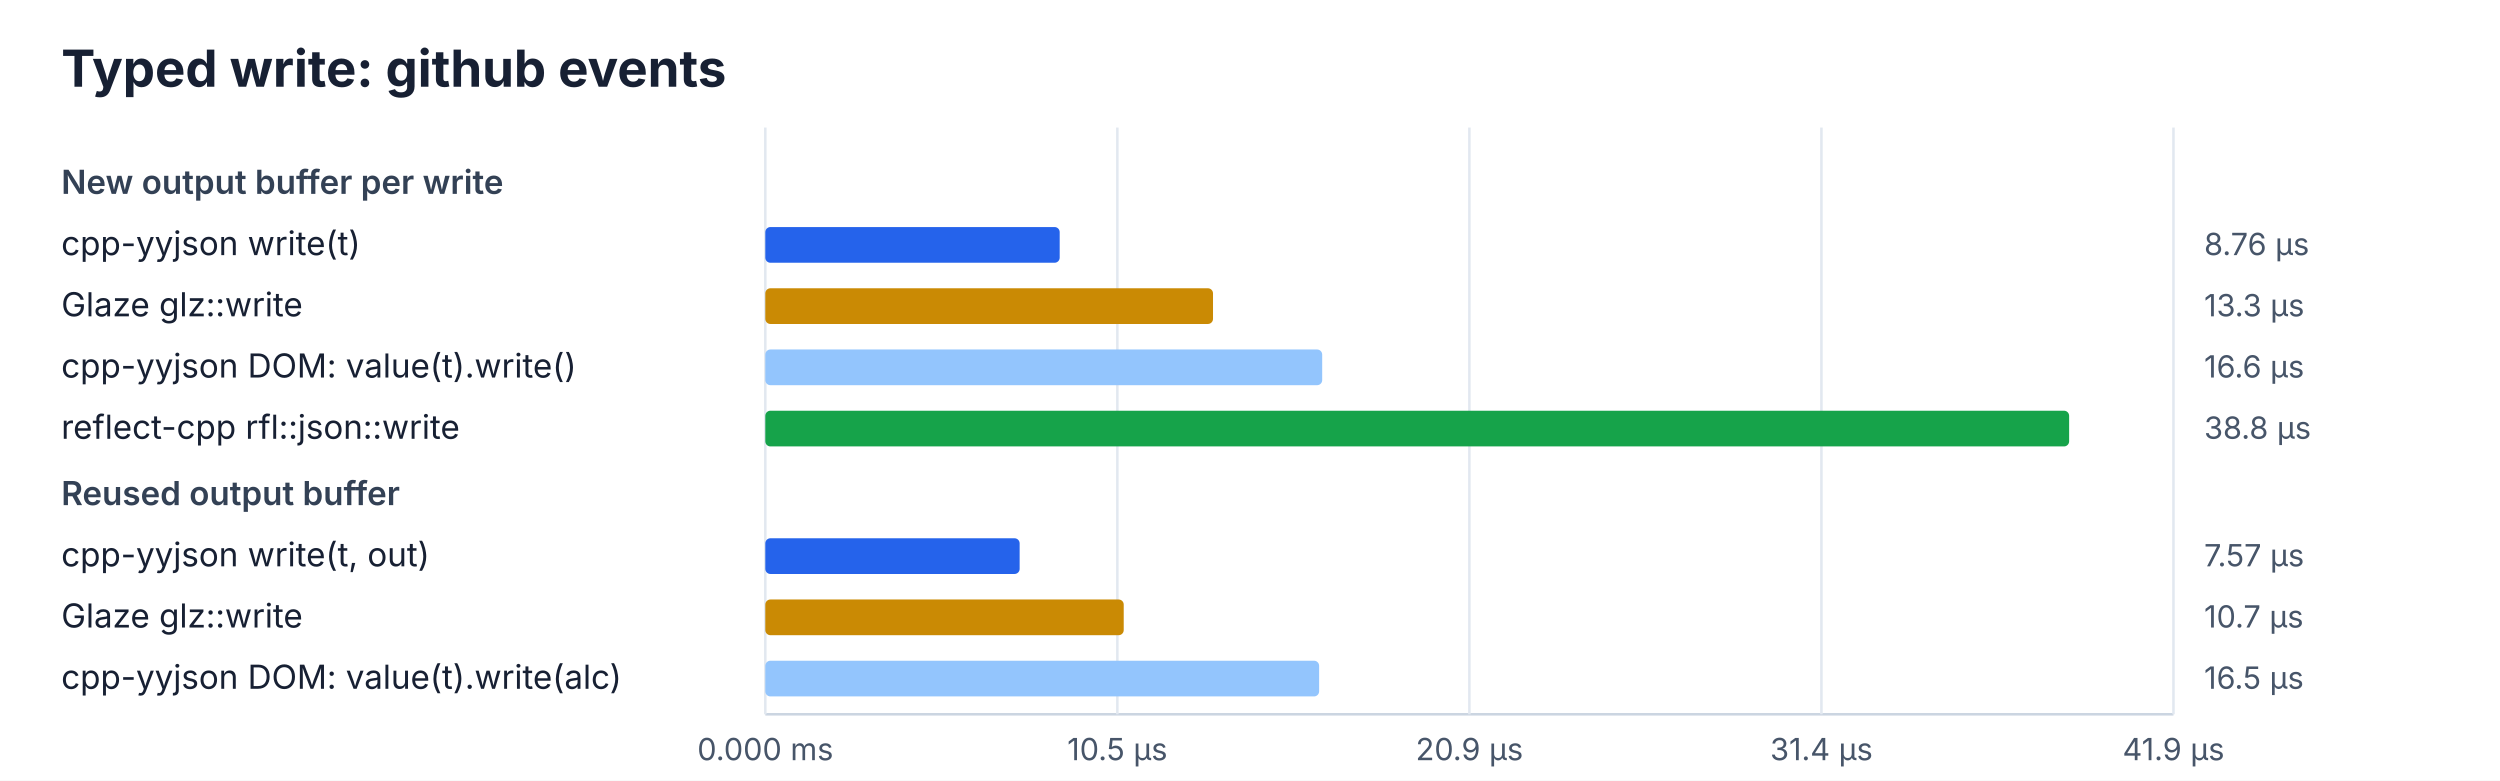
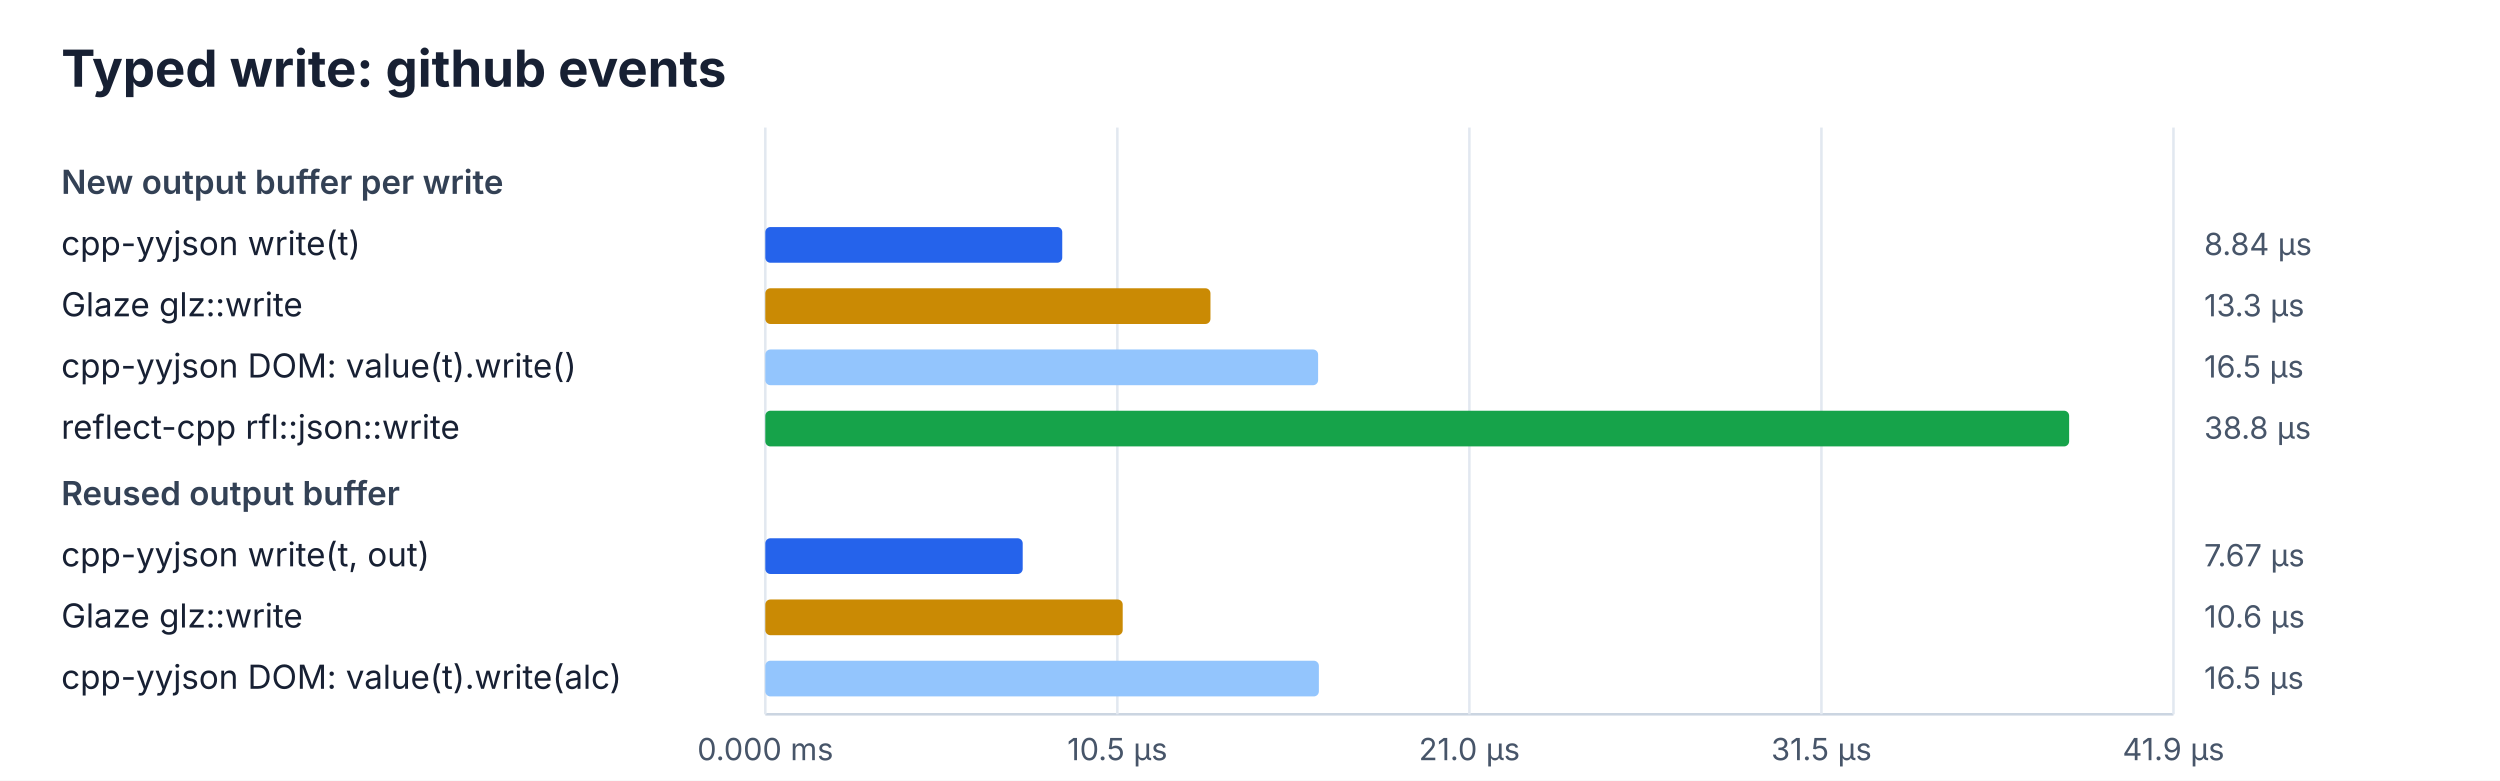
<svg xmlns="http://www.w3.org/2000/svg" width="980" height="306" viewBox="0 0 980 306">
  <rect width="100%" height="100%" fill="#ffffff" />
  <style>text{font-family:ui-sans-serif,system-ui,-apple-system,BlinkMacSystemFont,"Segoe UI",sans-serif;fill:#172033}.title{font-size:20px;font-weight:700}.heading{font-size:13px;font-weight:600;fill:#334155}.label{font-size:13px}.value{font-size:12px;fill:#475569}.axis{stroke:#cbd5e1;stroke-width:1}.grid{stroke:#e2e8f0;stroke-width:1}</style>
  <text x="24" y="34" class="title">Typed write: github events</text>
  <line x1="300" y1="280" x2="852" y2="280" class="axis" />
  <line x1="300.0" y1="50" x2="300.0" y2="280" class="grid" />
  <text x="300.0" y="298" class="value" text-anchor="middle">0.000 ms</text>
  <line x1="438.0" y1="50" x2="438.0" y2="280" class="grid" />
  <text x="438.0" y="298" class="value" text-anchor="middle">10.5 µs</text>
  <line x1="576.0" y1="50" x2="576.0" y2="280" class="grid" />
-   <text x="576.0" y="298" class="value" text-anchor="middle">20.9 µs</text>
+   <text x="576.0" y="298" class="value" text-anchor="middle">21.0 µs</text>
  <line x1="714.0" y1="50" x2="714.0" y2="280" class="grid" />
-   <text x="714.0" y="298" class="value" text-anchor="middle">31.4 µs</text>
+   <text x="714.0" y="298" class="value" text-anchor="middle">31.5 µs</text>
  <line x1="852.0" y1="50" x2="852.0" y2="280" class="grid" />
  <text x="852.0" y="298" class="value" text-anchor="middle">41.9 µs</text>
  <text x="24" y="76" class="heading">New output buffer per write</text>
  <text x="24" y="100" class="label">cpp-yyjson write(t)</text>
-   <rect x="300" y="89" width="115.4" height="14" rx="2" fill="#2563eb" />
-   <text x="864" y="100" class="value">8.76 µs</text>
+   <rect x="300" y="89" width="116.4" height="14" rx="2" fill="#2563eb" />
+   <text x="864" y="100" class="value">8.84 µs</text>
  <text x="24" y="124" class="label">Glaze glz::write</text>
-   <rect x="300" y="113" width="175.5" height="14" rx="2" fill="#ca8a04" />
+   <rect x="300" y="113" width="174.5" height="14" rx="2" fill="#ca8a04" />
  <text x="864" y="124" class="value">13.3 µs</text>
  <text x="24" y="148" class="label">cpp-yyjson DOM: value(t).write()</text>
-   <rect x="300" y="137" width="218.3" height="14" rx="2" fill="#93c5fd" />
-   <text x="864" y="148" class="value">16.6 µs</text>
+   <rect x="300" y="137" width="216.7" height="14" rx="2" fill="#93c5fd" />
+   <text x="864" y="148" class="value">16.5 µs</text>
  <text x="24" y="172" class="label">reflect-cpp rfl::json::write</text>
  <rect x="300" y="161" width="511.1" height="14" rx="2" fill="#16a34a" />
  <text x="864" y="172" class="value">38.8 µs</text>
  <text x="24" y="198" class="heading">Reused output buffer</text>
  <text x="24" y="222" class="label">cpp-yyjson write(t, out)</text>
-   <rect x="300" y="211" width="99.7" height="14" rx="2" fill="#2563eb" />
-   <text x="864" y="222" class="value">7.57 µs</text>
+   <rect x="300" y="211" width="100.9" height="14" rx="2" fill="#2563eb" />
+   <text x="864" y="222" class="value">7.67 µs</text>
  <text x="24" y="246" class="label">Glaze glz::write</text>
-   <rect x="300" y="235" width="140.5" height="14" rx="2" fill="#ca8a04" />
-   <text x="864" y="246" class="value">10.7 µs</text>
+   <rect x="300" y="235" width="140.1" height="14" rx="2" fill="#ca8a04" />
+   <text x="864" y="246" class="value">10.6 µs</text>
  <text x="24" y="270" class="label">cpp-yyjson DOM: value(t).write(alc)</text>
-   <rect x="300" y="259" width="217.1" height="14" rx="2" fill="#93c5fd" />
+   <rect x="300" y="259" width="217.0" height="14" rx="2" fill="#93c5fd" />
  <text x="864" y="270" class="value">16.5 µs</text>
</svg>
